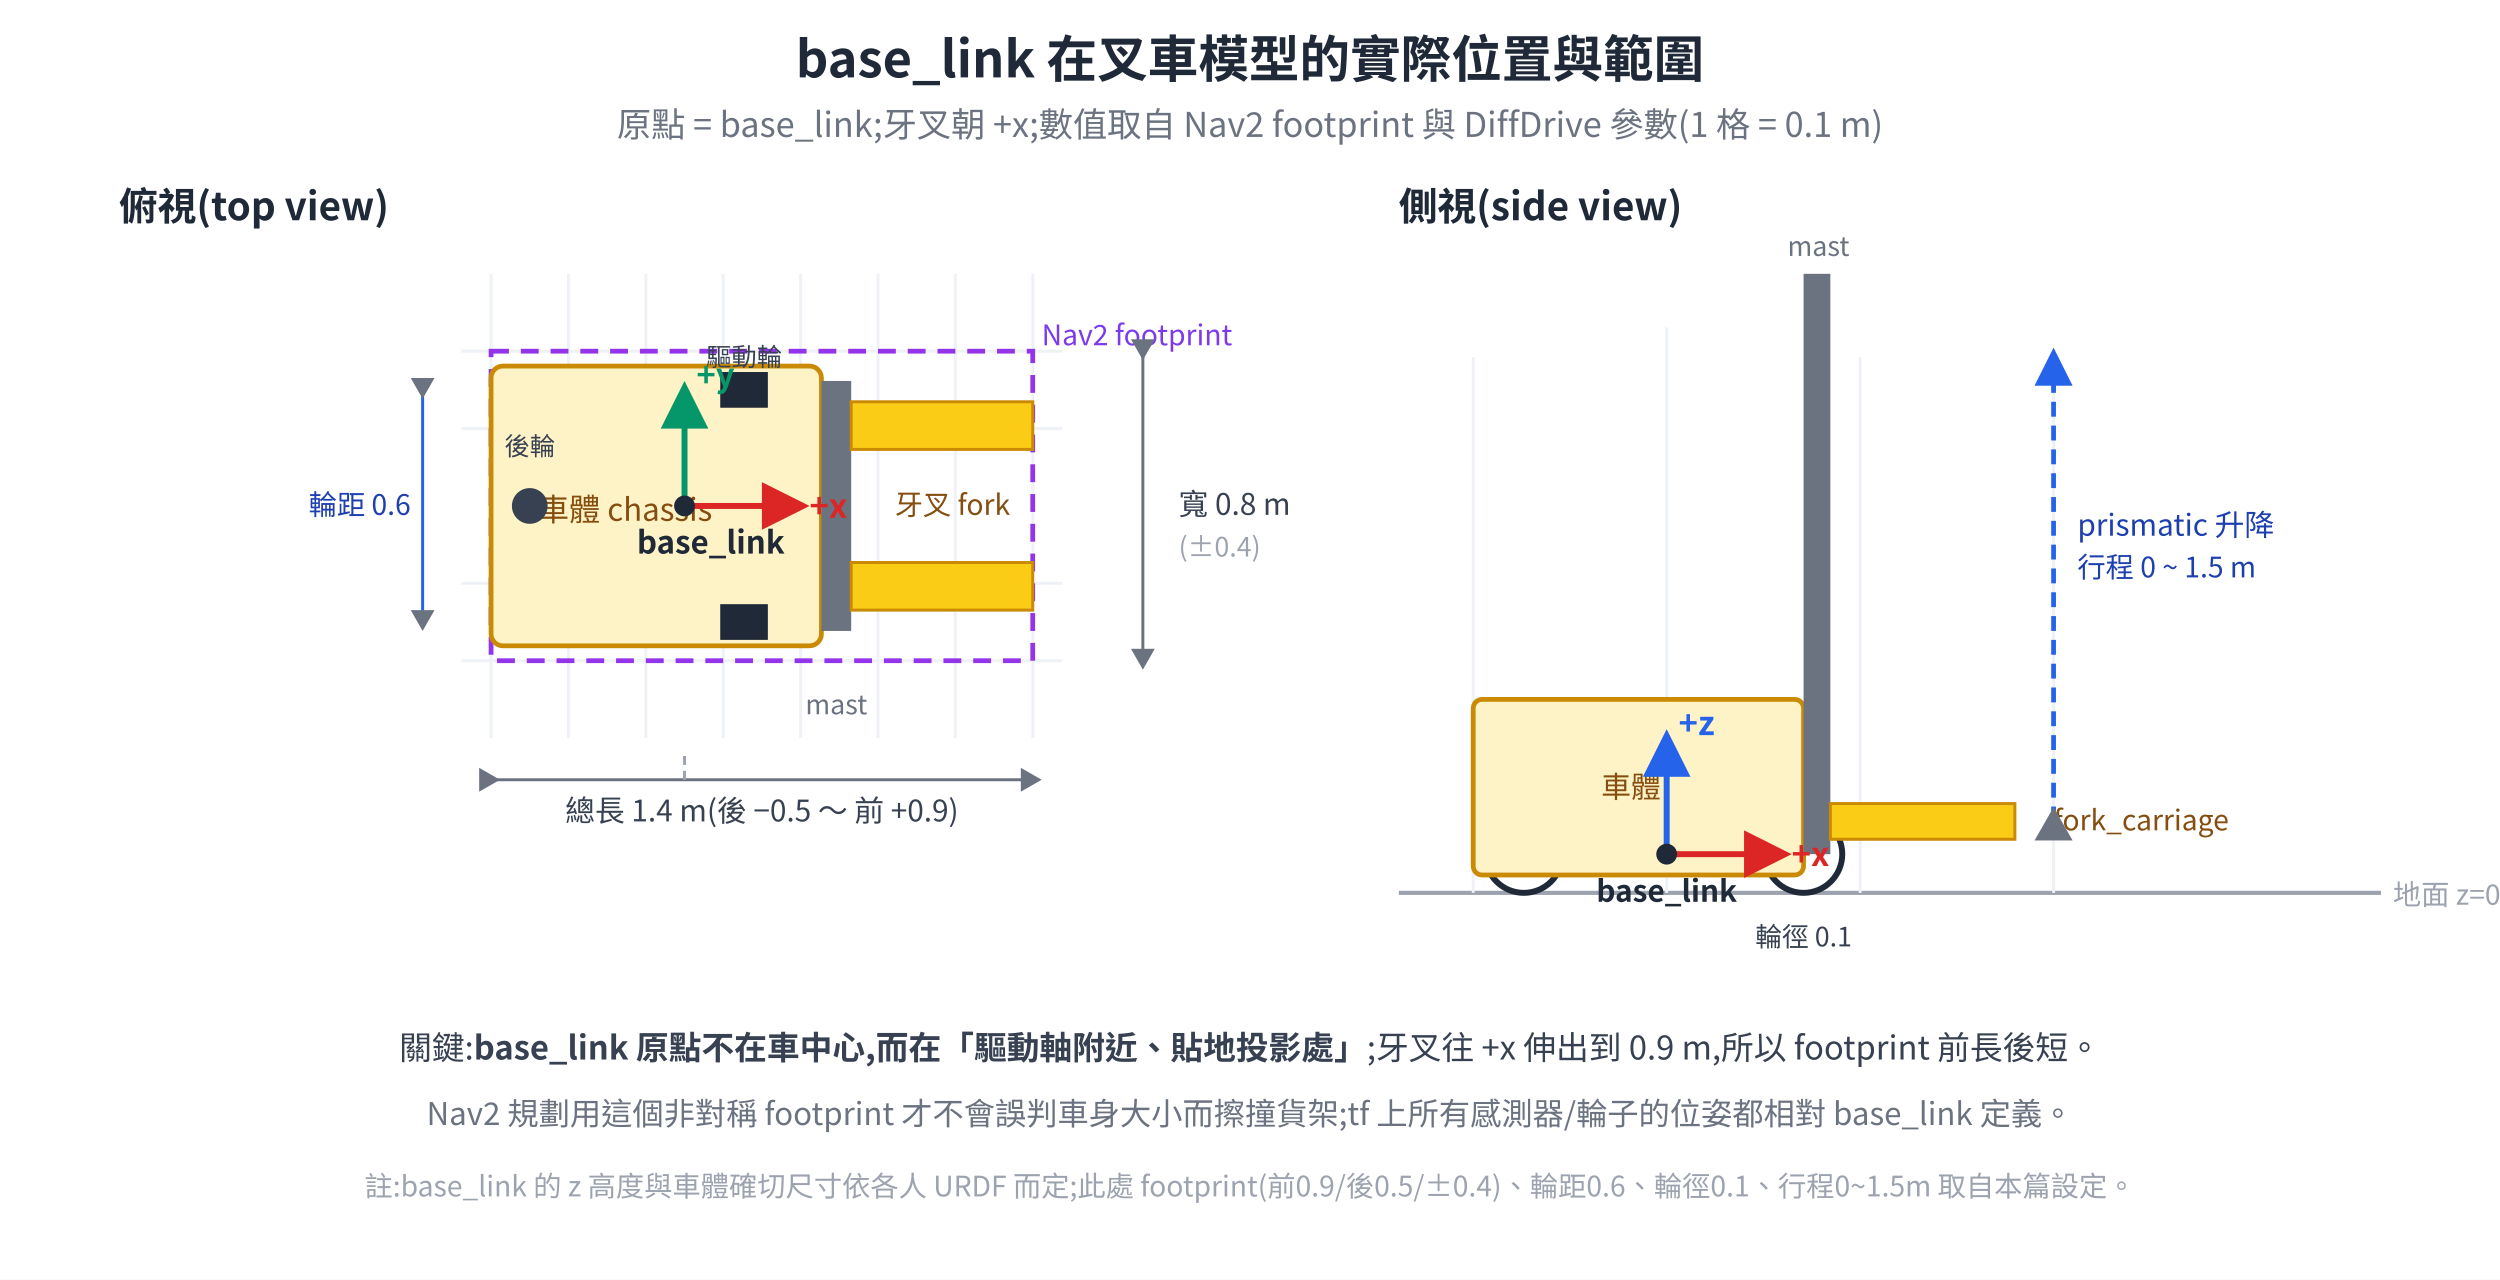
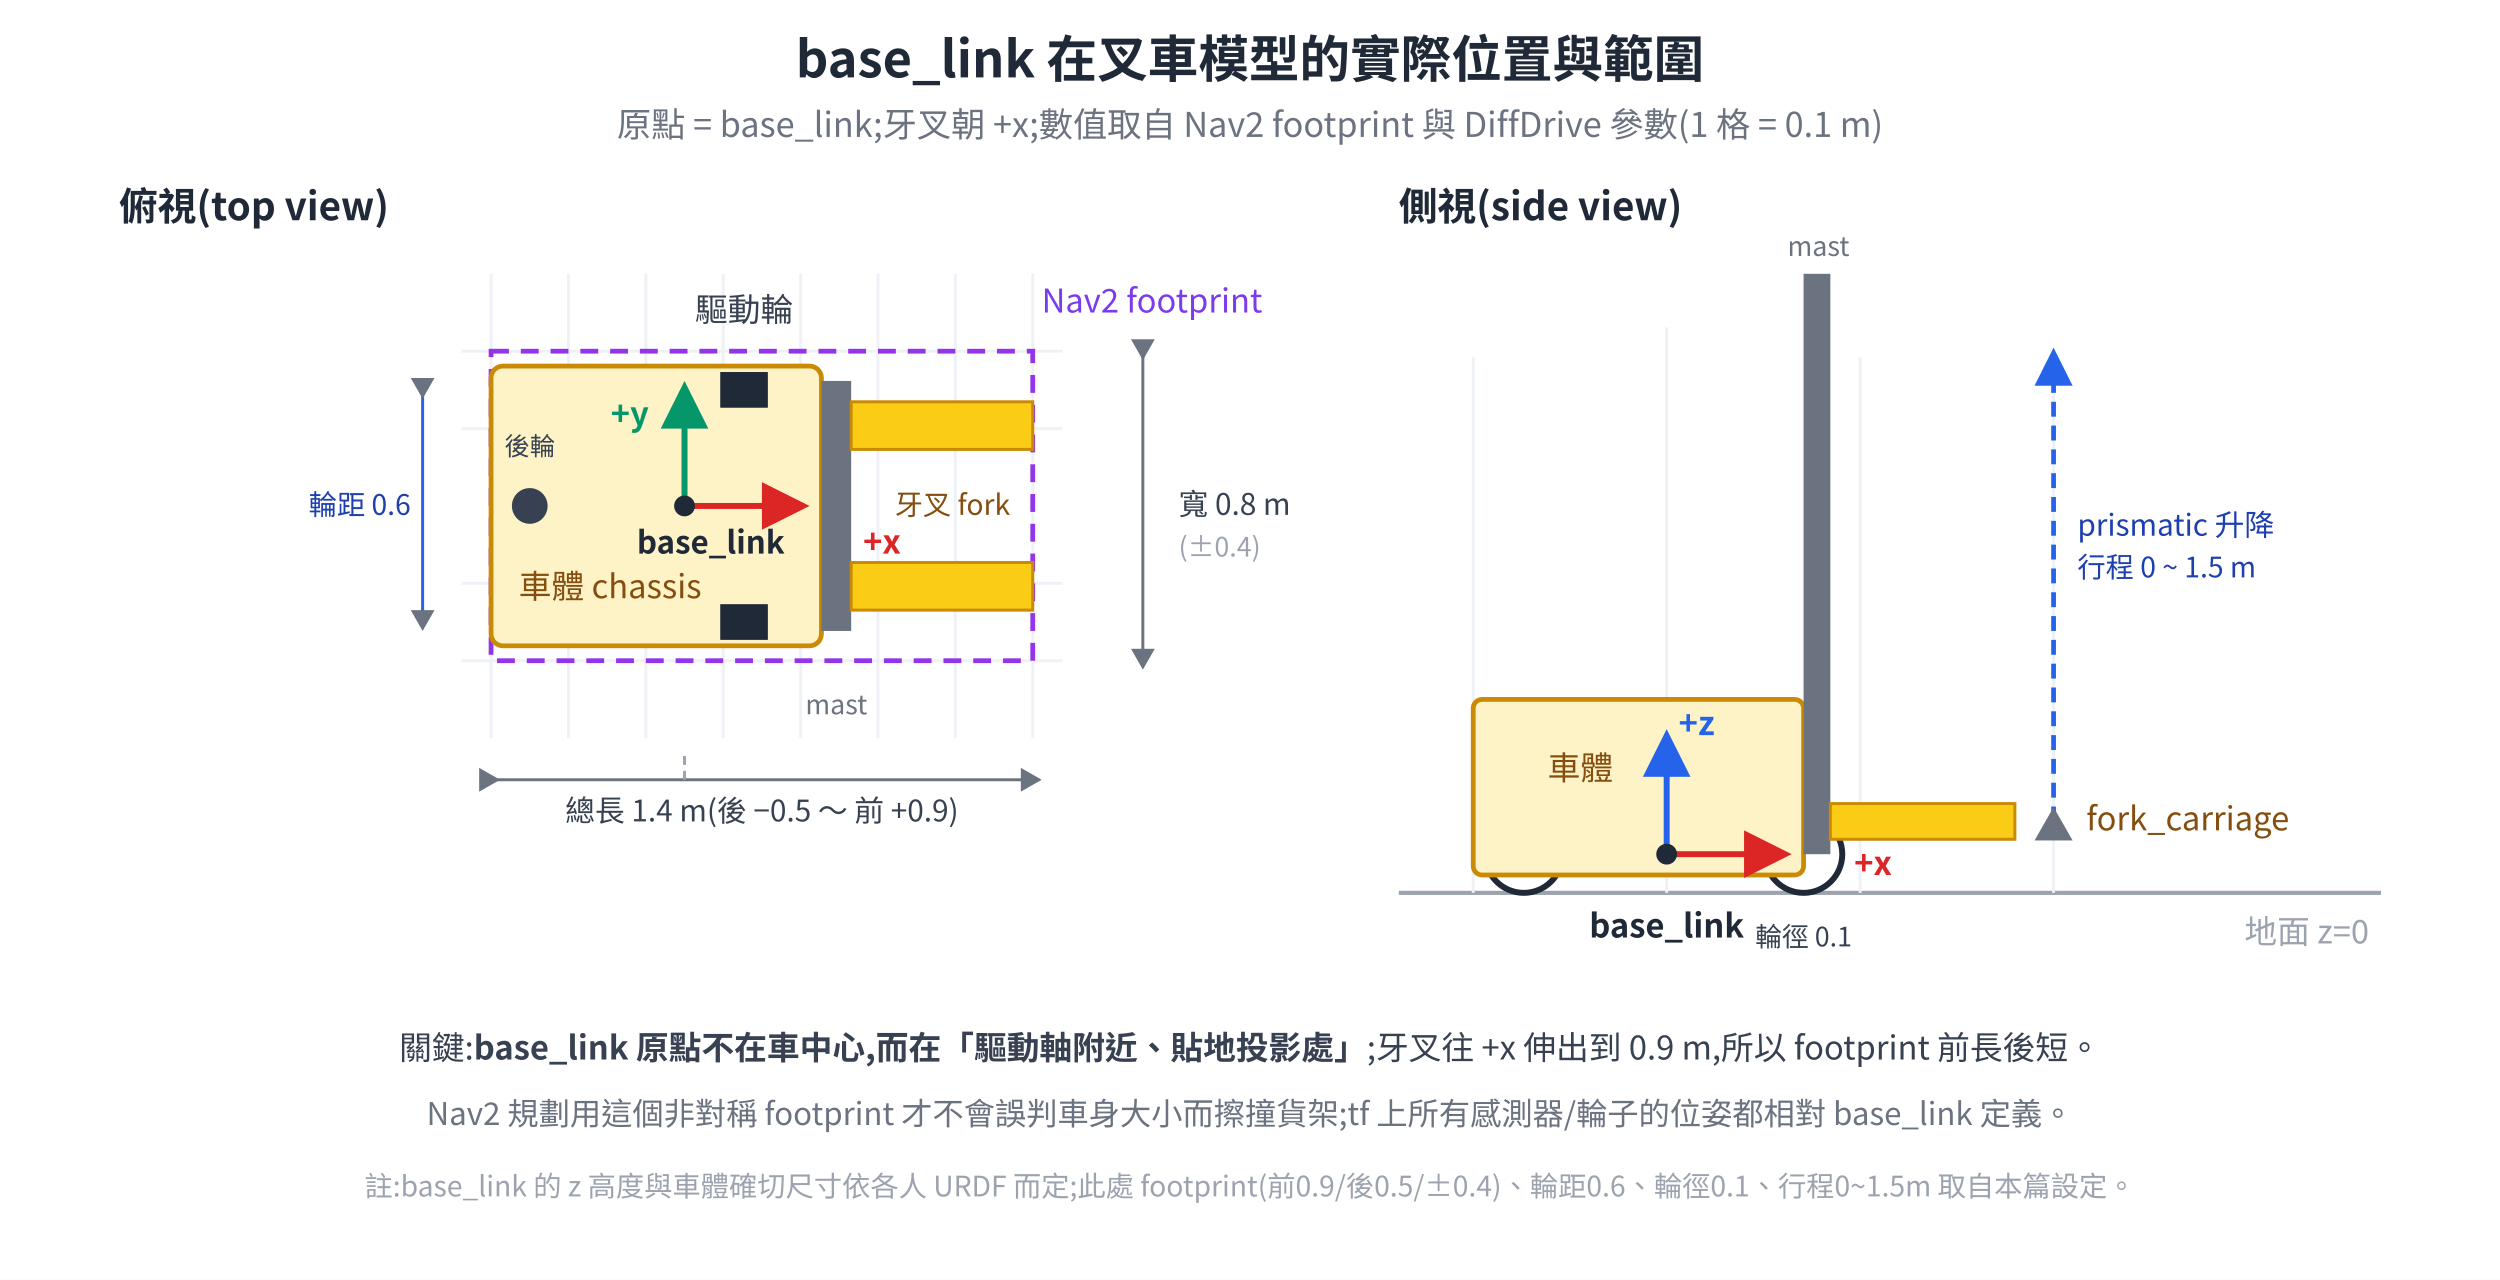
<svg xmlns="http://www.w3.org/2000/svg" viewBox="0 0 840 430" font-family="'Noto Sans CJK TC','PingFang TC','Microsoft JhengHei',sans-serif">
  <defs>
    <marker id="ax" markerWidth="9" markerHeight="9" refX="6" refY="4" orient="auto">
      <path d="M0,0 L8,4 L0,8 Z" fill="#DC2626" />
    </marker>
    <marker id="ay" markerWidth="9" markerHeight="9" refX="6" refY="4" orient="auto">
      <path d="M0,0 L8,4 L0,8 Z" fill="#059669" />
    </marker>
    <marker id="az" markerWidth="9" markerHeight="9" refX="6" refY="4" orient="auto">
      <path d="M0,0 L8,4 L0,8 Z" fill="#2563EB" />
    </marker>
    <marker id="dim" markerWidth="8" markerHeight="8" refX="4" refY="4" orient="auto">
      <path d="M0,0 L7,4 L0,8 Z" fill="#6B7280" />
    </marker>
  </defs>
  <rect width="840" height="430" fill="#ffffff" />
  <text x="420" y="26" text-anchor="middle" font-size="17" font-weight="700" fill="#1F2937">base_link 在叉車模型的實際位置與範圍</text>
  <text x="420" y="46" text-anchor="middle" font-size="11.5" fill="#6B7280">原點 = base_link;牙叉朝 +x;數值取自 Nav2 footprint 與 DiffDrive 參數(1 格 = 0.1 m)</text>
  <text x="40" y="74" font-size="13" font-weight="700" fill="#1F2937">俯視(top view)</text>
  <g stroke="#EEF2F7" stroke-width="1">
    <line x1="165" y1="92" x2="165" y2="248" />
    <line x1="191" y1="92" x2="191" y2="248" />
    <line x1="217" y1="92" x2="217" y2="248" />
    <line x1="243" y1="92" x2="243" y2="248" />
    <line x1="269" y1="92" x2="269" y2="248" />
    <line x1="295" y1="92" x2="295" y2="248" />
    <line x1="321" y1="92" x2="321" y2="248" />
    <line x1="347" y1="92" x2="347" y2="248" />
    <line x1="155" y1="118" x2="357" y2="118" />
    <line x1="155" y1="144" x2="357" y2="144" />
    <line x1="155" y1="196" x2="357" y2="196" />
    <line x1="155" y1="222" x2="357" y2="222" />
  </g>
  <rect x="165" y="118" width="182" height="104" fill="none" stroke="#9333EA" stroke-width="1.6" stroke-dasharray="6,4" />
-   <text x="350" y="116" font-size="9.5" fill="#7C3AED">Nav2 footprint</text>
+   <text x="350" y="105" font-size="11" fill="#7C3AED">Nav2 footprint</text>
  <rect x="165" y="123" width="111" height="94" rx="4" fill="#FEF3C7" stroke="#CA8A04" stroke-width="1.6" />
-   <text x="210" y="175" text-anchor="middle" font-size="10.5" fill="#854D0E">車體 chassis</text>
+   <text x="205" y="201" text-anchor="middle" font-size="11" fill="#854D0E">車體 chassis</text>
  <rect x="276" y="128" width="10" height="84" fill="#6B7280" />
  <text x="281" y="240" text-anchor="middle" font-size="9" fill="#6B7280">mast</text>
  <rect x="286" y="135" width="61" height="16" fill="#FACC15" stroke="#CA8A04" />
  <rect x="286" y="189" width="61" height="16" fill="#FACC15" stroke="#CA8A04" />
  <text x="320" y="173" text-anchor="middle" font-size="9.5" fill="#854D0E">牙叉 fork</text>
  <rect x="242" y="125" width="16" height="12" fill="#1F2937" />
  <rect x="242" y="203" width="16" height="12" fill="#1F2937" />
-   <text x="250" y="123" text-anchor="middle" font-size="8.5" fill="#374151">驅動輪</text>
+   <text x="250" y="108" text-anchor="middle" font-size="11" fill="#374151">驅動輪</text>
  <circle cx="178" cy="170" r="6" fill="#374151" />
  <text x="178" y="153" text-anchor="middle" font-size="8.5" fill="#374151">後輪</text>
  <line x1="230" y1="170" x2="268" y2="170" stroke="#DC2626" stroke-width="2" marker-end="url(#ax)" />
  <line x1="230" y1="170" x2="230" y2="132" stroke="#059669" stroke-width="2" marker-end="url(#ay)" />
  <circle cx="230" cy="170" r="3.5" fill="#1F2937" />
-   <text x="272" y="174" font-size="11" font-weight="700" fill="#DC2626">+x</text>
-   <text x="234" y="130" font-size="11" font-weight="700" fill="#059669">+y</text>
+   <text x="290" y="186" font-size="11" font-weight="700" fill="#DC2626">+x</text>
+   <text x="218" y="143" text-anchor="end" font-size="11" font-weight="700" fill="#059669">+y</text>
  <text x="214" y="186" font-size="10.5" font-weight="700" fill="#1F2937">base_link</text>
  <line x1="165" y1="262" x2="347" y2="262" stroke="#6B7280" marker-start="url(#dim)" marker-end="url(#dim)" />
  <text x="256" y="276" text-anchor="middle" font-size="10" fill="#374151">總長 1.4 m(後 −0.5 ～ 前 +0.9)</text>
  <line x1="230" y1="262" x2="230" y2="252" stroke="#9CA3AF" stroke-dasharray="3,2" />
  <line x1="384" y1="118" x2="384" y2="222" stroke="#6B7280" marker-start="url(#dim)" marker-end="url(#dim)" />
  <text x="396" y="173" font-size="10" fill="#374151">寬 0.8 m</text>
  <text x="396" y="187" font-size="9" fill="#9CA3AF">(±0.4)</text>
  <line x1="250" y1="100" x2="250" y2="100" />
  <line x1="142" y1="131" x2="142" y2="209" stroke="#2563EB" marker-start="url(#dim)" marker-end="url(#dim)" />
  <text x="138" y="173" text-anchor="end" font-size="9.5" fill="#1E40AF">輪距 0.6</text>
  <text x="470" y="74" font-size="13" font-weight="700" fill="#1F2937">側視(side view)</text>
  <line x1="470" y1="300" x2="800" y2="300" stroke="#9CA3AF" stroke-width="1.4" />
-   <text x="804" y="304" font-size="9.5" fill="#9CA3AF">地面 z=0</text>
+   <text x="796" y="317" text-anchor="end" font-size="11" fill="#9CA3AF">地面 z=0</text>
  <g stroke="#EEF2F7">
    <line x1="495" y1="120" x2="495" y2="300" />
    <line x1="560" y1="110" x2="560" y2="300" />
    <line x1="625" y1="120" x2="625" y2="300" />
    <line x1="690" y1="120" x2="690" y2="300" />
  </g>
  <circle cx="606" cy="287" r="13" fill="none" stroke="#1F2937" stroke-width="2" />
  <circle cx="512" cy="287" r="13" fill="none" stroke="#1F2937" stroke-width="2" />
  <text x="606" y="318" text-anchor="middle" font-size="9" fill="#374151">輪徑 0.1</text>
  <rect x="495" y="235" width="111" height="59" rx="3" fill="#FEF3C7" stroke="#CA8A04" stroke-width="1.6" />
-   <text x="548" y="268" text-anchor="middle" font-size="10" fill="#854D0E">車體</text>
+   <text x="531" y="262" text-anchor="middle" font-size="11" fill="#854D0E">車體</text>
  <rect x="606" y="92" width="9" height="195" fill="#6B7280" />
  <text x="611" y="86" text-anchor="middle" font-size="9" fill="#6B7280">mast</text>
  <rect x="615" y="270" width="62" height="12" fill="#FACC15" stroke="#CA8A04" />
-   <text x="690" y="279" font-size="9.5" fill="#854D0E">fork_carriage</text>
+   <text x="701" y="279" font-size="11" fill="#854D0E">fork_carriage</text>
  <line x1="690" y1="276" x2="690" y2="120" stroke="#2563EB" stroke-width="1.6" stroke-dasharray="5,3" marker-start="url(#dim)" marker-end="url(#az)" />
  <text x="698" y="180" font-size="10" fill="#1E40AF">prismatic 升降</text>
  <text x="698" y="194" font-size="9.5" fill="#1E40AF">行程 0 ~ 1.5 m</text>
  <line x1="560" y1="287" x2="598" y2="287" stroke="#DC2626" stroke-width="2" marker-end="url(#ax)" />
  <line x1="560" y1="287" x2="560" y2="249" stroke="#2563EB" stroke-width="2" marker-end="url(#az)" />
  <circle cx="560" cy="287" r="3.5" fill="#1F2937" />
-   <text x="602" y="291" font-size="11" font-weight="700" fill="#DC2626">+x</text>
+   <text x="623" y="294" font-size="11" font-weight="700" fill="#DC2626">+x</text>
  <text x="564" y="247" font-size="11" font-weight="700" fill="#2563EB">+z</text>
-   <text x="560" y="303" text-anchor="middle" font-size="10" font-weight="700" fill="#1F2937">base_link</text>
+   <text x="560" y="315" text-anchor="middle" font-size="11" font-weight="700" fill="#1F2937">base_link</text>
  <text x="420" y="356" text-anchor="middle" font-size="11" fill="#374151">關鍵:<tspan font-weight="700">base_link 原點不在車中心,而在「驅動軸附近、貼地投影處」</tspan>;牙叉往 +x 伸出到 0.9 m,所以 footprint 前長後短。</text>
  <text x="420" y="378" text-anchor="middle" font-size="10.5" fill="#6B7280">Nav2 規劃用這個非對稱 footprint 才不會誤判車身大小而擦撞貨架;tf 上所有感測器/輪子的位姿都相對 base_link 定義。</text>
  <text x="420" y="402" text-anchor="middle" font-size="9.5" fill="#9CA3AF">註:base_link 的 z 高度與車體確切尺寸依各人 URDF 而定;此處 footprint(前0.9/後0.5/±0.4)、輪距0.6、輪徑0.1、行程0~1.5m 取自本篇設定。</text>
</svg>
